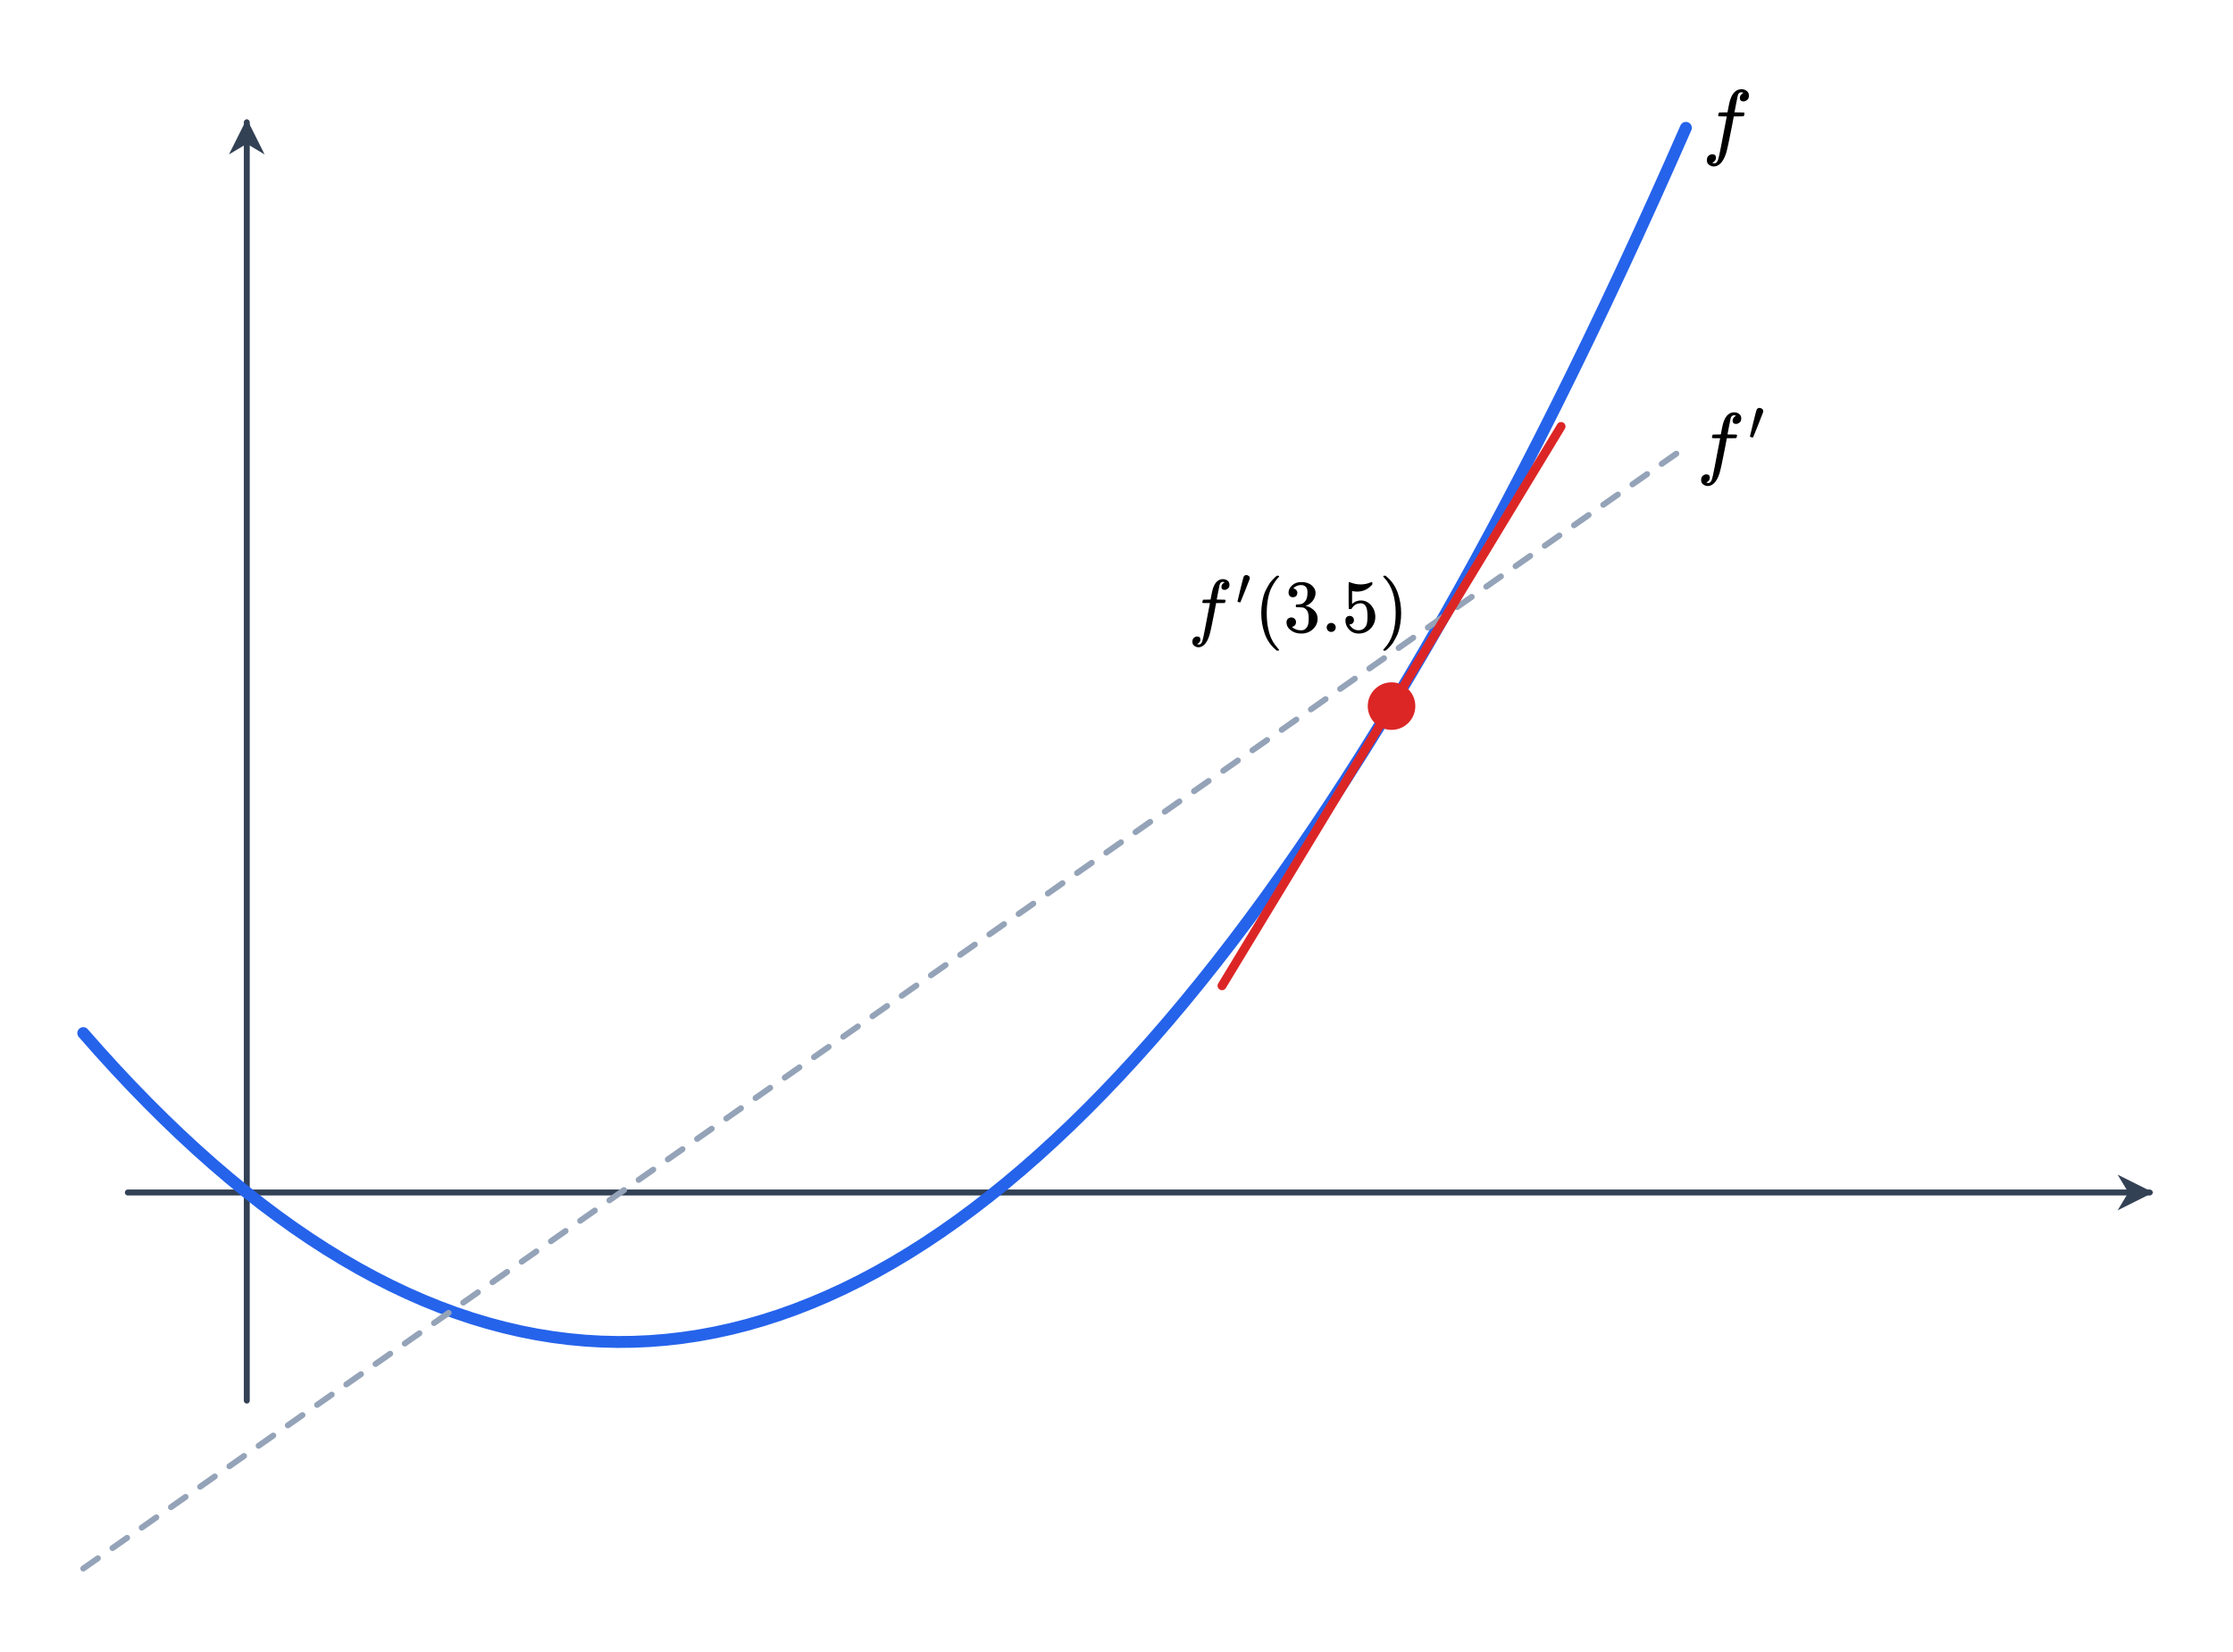
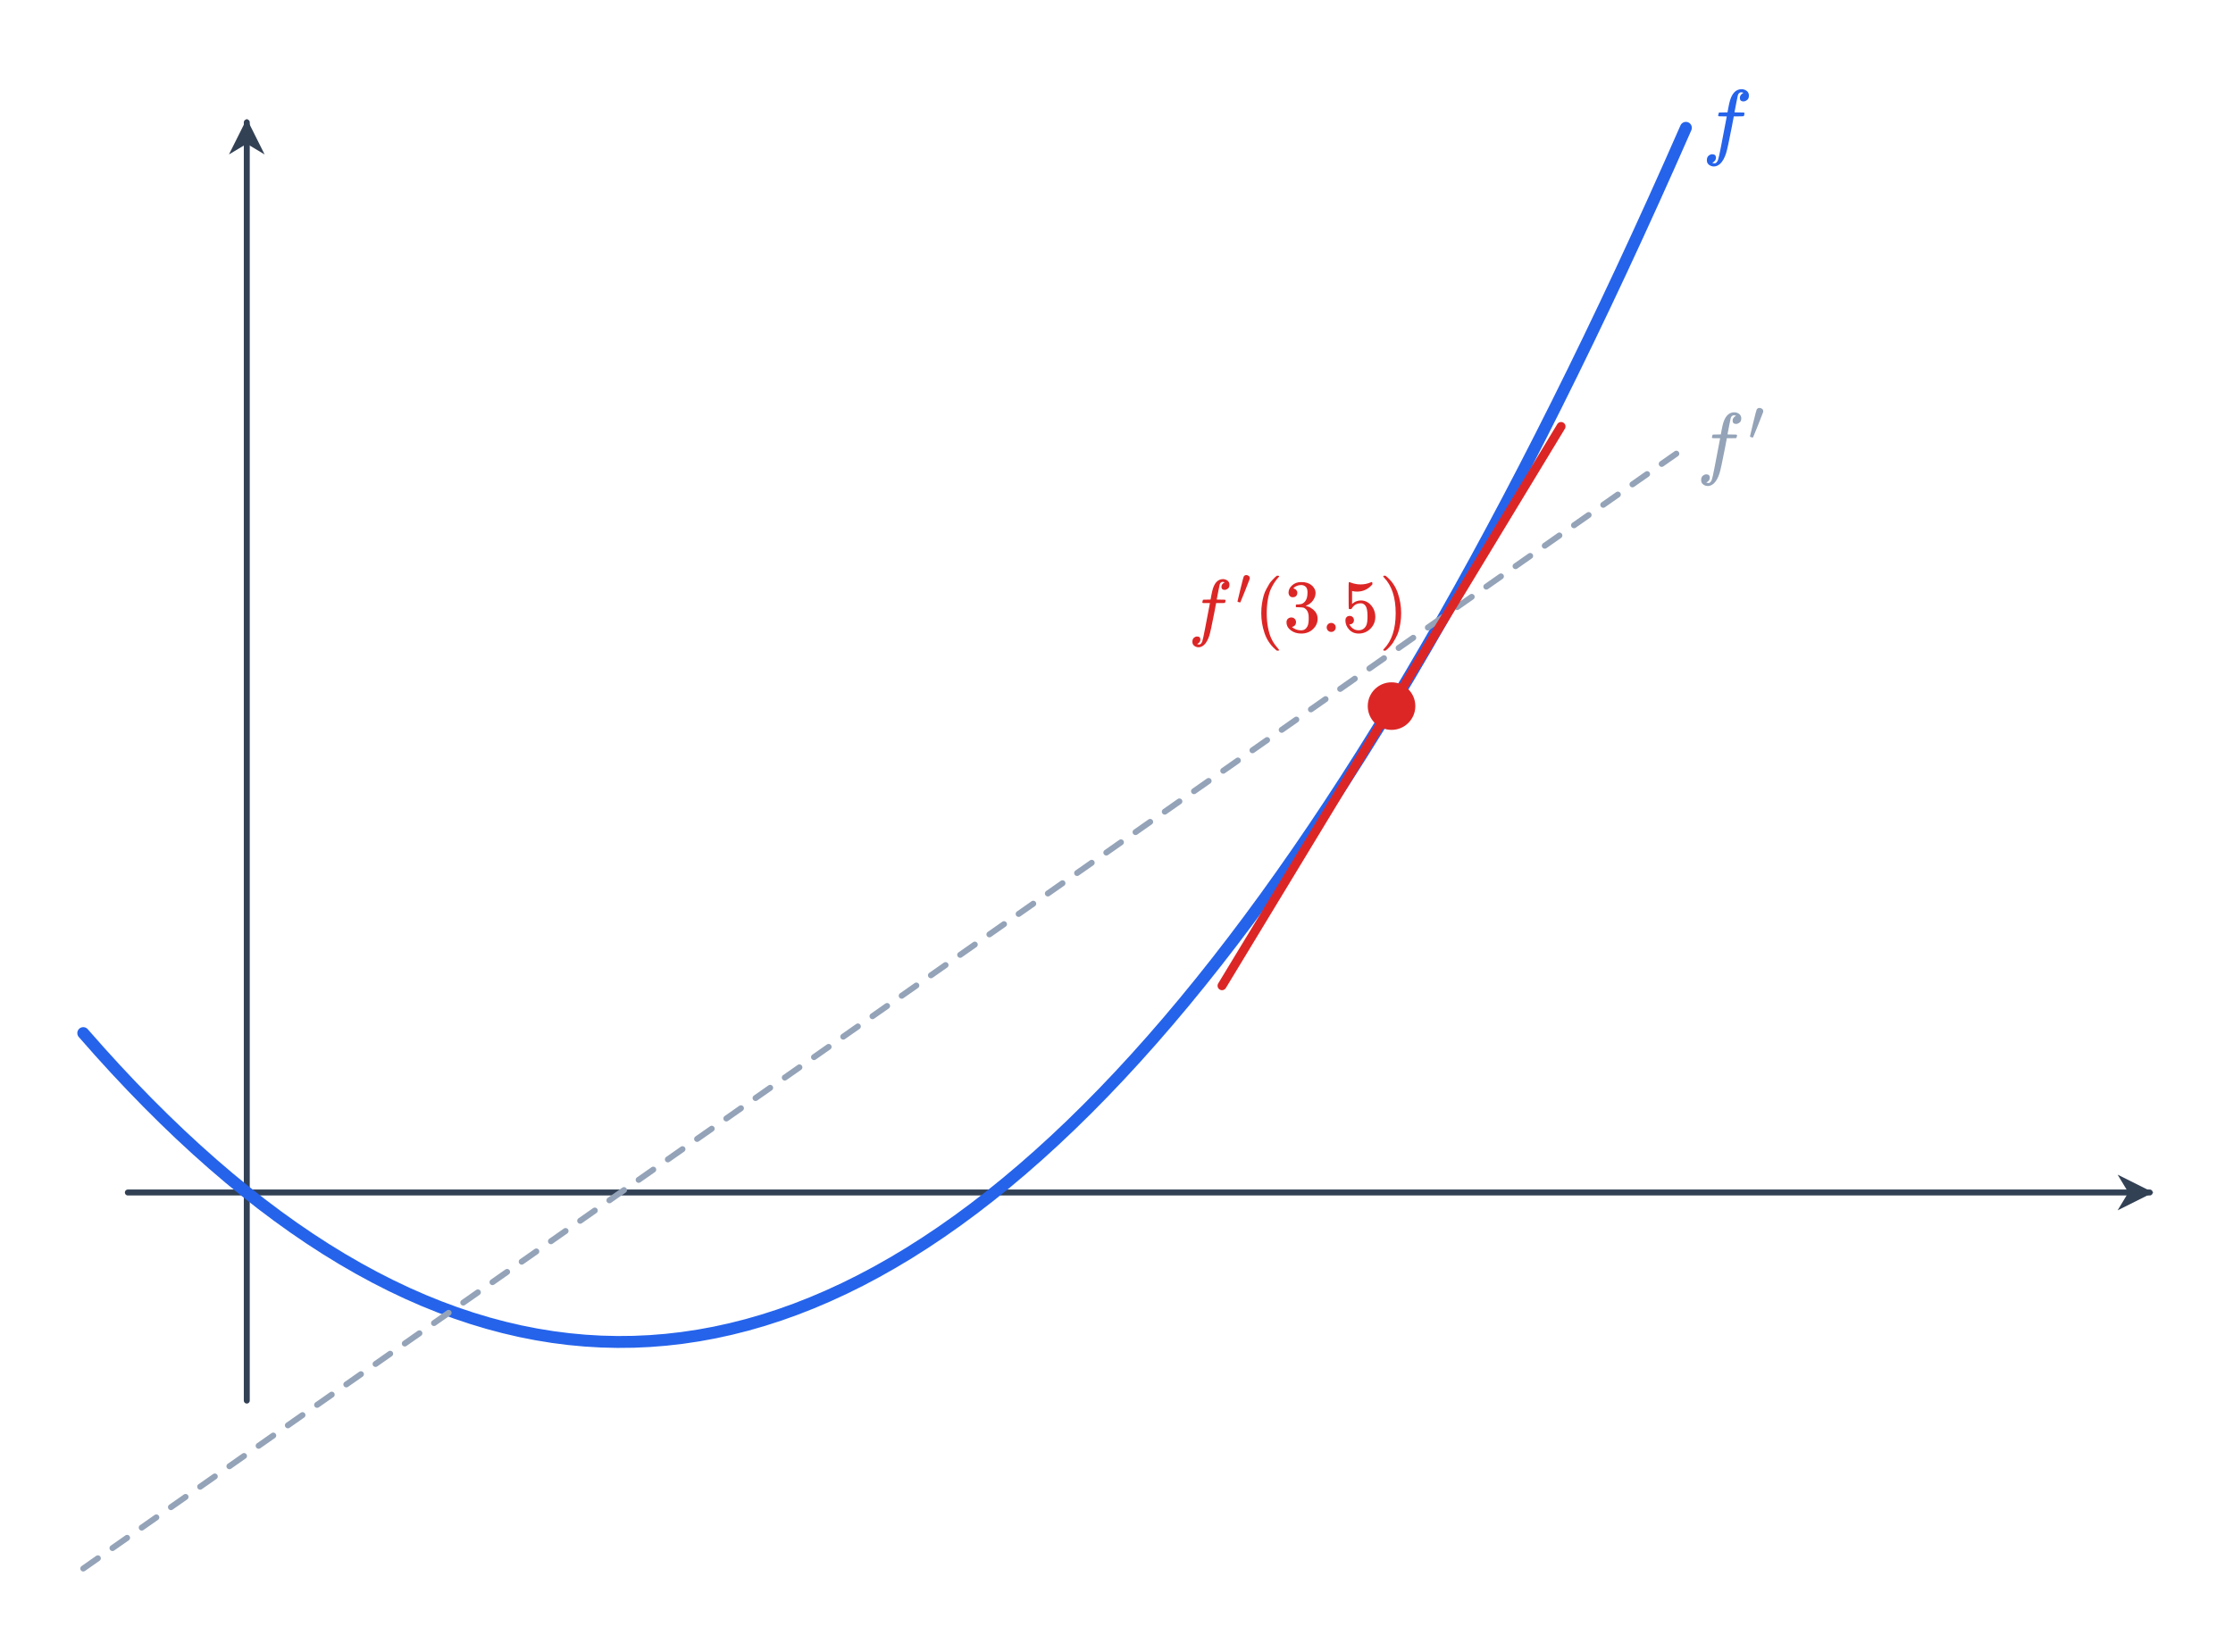
<svg xmlns="http://www.w3.org/2000/svg" width="375.5" height="277.83" viewBox="-1.5 -0.58 375.5 277.83">
  <defs>
    <marker markerWidth="6" markerHeight="6" viewBox="0 0 10 10" id="arrow-stealth-334155" refX="9" refY="5" orient="auto">
      <path d="M 0 0 L 10 5 L 0 10 L 3 5 z" fill="#334155" />
    </marker>
  </defs>
  <g>
    <path d="M 20 200 L 360 200" stroke="#334155" stroke-width="1" stroke-opacity="1" stroke-linecap="round" stroke-linejoin="round" fill="none" fill-opacity="1" opacity="1" marker-end="url(#arrow-stealth-334155)" />
  </g>
  <g>
    <path d="M 40 235 L 40 20" stroke="#334155" stroke-width="1" stroke-opacity="1" stroke-linecap="round" stroke-linejoin="round" fill="none" fill-opacity="1" opacity="1" marker-end="url(#arrow-stealth-334155)" />
  </g>
  <path d="M 12.5 173.188 L 15.222 176.271 L 17.944 179.26 L 20.667 182.155 L 23.389 184.955 L 26.111 187.661 L 28.833 190.273 L 31.556 192.791 L 34.278 195.214 L 37 197.543 L 39.722 199.777 L 42.444 201.918 L 45.167 203.963 L 47.889 205.915 L 50.611 207.772 L 53.333 209.535 L 56.056 211.204 L 58.778 212.778 L 61.5 214.258 L 64.222 215.644 L 66.944 216.936 L 69.667 218.133 L 72.389 219.235 L 75.111 220.244 L 77.833 221.158 L 80.556 221.978 L 83.278 222.703 L 86 223.335 L 88.722 223.871 L 91.444 224.314 L 94.167 224.662 L 96.889 224.916 L 99.611 225.076 L 102.333 225.141 L 105.056 225.112 L 107.778 224.989 L 110.5 224.771 L 113.222 224.459 L 115.944 224.053 L 118.667 223.552 L 121.389 222.957 L 124.111 222.268 L 126.833 221.485 L 129.556 220.607 L 132.278 219.635 L 135 218.568 L 137.722 217.407 L 140.444 216.152 L 143.167 214.803 L 145.889 213.359 L 148.611 211.821 L 151.333 210.189 L 154.056 208.462 L 156.778 206.641 L 159.5 204.726 L 162.222 202.716 L 164.944 200.612 L 167.667 198.414 L 170.389 196.121 L 173.111 193.734 L 175.833 191.253 L 178.556 188.678 L 181.278 186.008 L 184 183.244 L 186.722 180.385 L 189.444 177.432 L 192.167 174.385 L 194.889 171.244 L 197.611 168.008 L 200.333 164.678 L 203.056 161.254 L 205.778 157.735 L 208.5 154.122 L 211.222 150.415 L 213.944 146.613 L 216.667 142.717 L 219.389 138.727 L 222.111 134.642 L 224.833 130.463 L 227.556 126.19 L 230.278 121.823 L 233 117.361 L 235.722 112.805 L 238.444 108.154 L 241.167 103.41 L 243.889 98.57 L 246.611 93.637 L 249.333 88.609 L 252.056 83.487 L 254.778 78.271 L 257.5 72.96 L 260.222 67.555 L 262.944 62.056 L 265.667 56.462 L 268.389 50.774 L 271.111 44.992 L 273.833 39.116 L 276.556 33.145 L 279.278 27.08 L 282 20.92" stroke="#2563eb" stroke-width="2" stroke-opacity="1" stroke-linecap="round" stroke-linejoin="round" fill="none" fill-opacity="1" opacity="1" />
  <path d="M 12.5 263.25 L 15.222 261.344 L 17.944 259.439 L 20.667 257.533 L 23.389 255.628 L 26.111 253.722 L 28.833 251.817 L 31.556 249.911 L 34.278 248.006 L 37 246.1 L 39.722 244.194 L 42.444 242.289 L 45.167 240.383 L 47.889 238.478 L 50.611 236.572 L 53.333 234.667 L 56.056 232.761 L 58.778 230.856 L 61.5 228.95 L 64.222 227.044 L 66.944 225.139 L 69.667 223.233 L 72.389 221.328 L 75.111 219.422 L 77.833 217.517 L 80.556 215.611 L 83.278 213.706 L 86 211.8 L 88.722 209.894 L 91.444 207.989 L 94.167 206.083 L 96.889 204.178 L 99.611 202.272 L 102.333 200.367 L 105.056 198.461 L 107.778 196.556 L 110.5 194.65 L 113.222 192.744 L 115.944 190.839 L 118.667 188.933 L 121.389 187.028 L 124.111 185.122 L 126.833 183.217 L 129.556 181.311 L 132.278 179.406 L 135 177.5 L 137.722 175.594 L 140.444 173.689 L 143.167 171.783 L 145.889 169.878 L 148.611 167.972 L 151.333 166.067 L 154.056 164.161 L 156.778 162.256 L 159.5 160.35 L 162.222 158.444 L 164.944 156.539 L 167.667 154.633 L 170.389 152.728 L 173.111 150.822 L 175.833 148.917 L 178.556 147.011 L 181.278 145.106 L 184 143.2 L 186.722 141.294 L 189.444 139.389 L 192.167 137.483 L 194.889 135.578 L 197.611 133.672 L 200.333 131.767 L 203.056 129.861 L 205.778 127.956 L 208.5 126.05 L 211.222 124.144 L 213.944 122.239 L 216.667 120.333 L 219.389 118.428 L 222.111 116.522 L 224.833 114.617 L 227.556 112.711 L 230.278 110.806 L 233 108.9 L 235.722 106.994 L 238.444 105.089 L 241.167 103.183 L 243.889 101.278 L 246.611 99.372 L 249.333 97.467 L 252.056 95.561 L 254.778 93.656 L 257.5 91.75 L 260.222 89.844 L 262.944 87.939 L 265.667 86.033 L 268.389 84.128 L 271.111 82.222 L 273.833 80.317 L 276.556 78.411 L 279.278 76.506 L 282 74.6" stroke="#94a3b8" stroke-width="1" stroke-opacity="1" stroke-dasharray="3 3" stroke-linecap="round" stroke-linejoin="round" fill="none" fill-opacity="1" opacity="1" />
  <line x1="203.993" y1="165.223" x2="261.007" y2="71.152" stroke="#dc2626" stroke-width="1.5" stroke-opacity="1" stroke-linecap="round" stroke-linejoin="round" fill="none" fill-opacity="1" opacity="1" />
  <circle r="3.5" stroke="#dc2626" stroke-width="1" stroke-opacity="1" stroke-linecap="round" stroke-linejoin="round" fill="#dc2626" fill-opacity="1" opacity="1" cx="232.5" cy="118.188" />
-   <svg x="198.315" y="96.003" width="37" height="13" overflow="visible">
+   <svg x="198.315" y="96.003" width="37" height="13" overflow="visible" color="#dc2626">
    <svg style="vertical-align: -0.566ex;" width="100%" height="100%" role="img" focusable="false" viewBox="0 -759 2936.5 1009">
      <g stroke="currentColor" fill="currentColor" stroke-width="0" transform="scale(1,-1)">
        <g data-mml-node="math">
          <g data-mml-node="msup">
            <g data-mml-node="mi">
              <path data-c="1D453" d="M118 -162Q120 -162 124 -164T135 -167T147 -168Q160 -168 171 -155T187 -126Q197 -99 221 27T267 267T289 382V385H242Q195 385 192 387Q188 390 188 397L195 425Q197 430 203 430T250 431Q298 431 298 432Q298 434 307 482T319 540Q356 705 465 705Q502 703 526 683T550 630Q550 594 529 578T487 561Q443 561 443 603Q443 622 454 636T478 657L487 662Q471 668 457 668Q445 668 434 658T419 630Q412 601 403 552T387 469T380 433Q380 431 435 431Q480 431 487 430T498 424Q499 420 496 407T491 391Q489 386 482 386T428 385H372L349 263Q301 15 282 -47Q255 -132 212 -173Q175 -205 139 -205Q107 -205 81 -186T55 -132Q55 -95 76 -78T118 -61Q162 -61 162 -103Q162 -122 151 -136T127 -157L118 -162Z" />
            </g>
            <g data-mml-node="mo" transform="translate(636,363) scale(0.707)">
              <path data-c="2032" d="M79 43Q73 43 52 49T30 61Q30 68 85 293T146 528Q161 560 198 560Q218 560 240 545T262 501Q262 496 260 486Q259 479 173 263T84 45T79 43Z" />
            </g>
          </g>
          <g data-mml-node="mo" transform="translate(880.5,0)">
            <path data-c="28" d="M94 250Q94 319 104 381T127 488T164 576T202 643T244 695T277 729T302 750H315H319Q333 750 333 741Q333 738 316 720T275 667T226 581T184 443T167 250T184 58T225 -81T274 -167T316 -220T333 -241Q333 -250 318 -250H315H302L274 -226Q180 -141 137 -14T94 250Z" />
          </g>
          <g data-mml-node="mn" transform="translate(1269.5,0)">
            <path data-c="33" d="M127 463Q100 463 85 480T69 524Q69 579 117 622T233 665Q268 665 277 664Q351 652 390 611T430 522Q430 470 396 421T302 350L299 348Q299 347 308 345T337 336T375 315Q457 262 457 175Q457 96 395 37T238 -22Q158 -22 100 21T42 130Q42 158 60 175T105 193Q133 193 151 175T169 130Q169 119 166 110T159 94T148 82T136 74T126 70T118 67L114 66Q165 21 238 21Q293 21 321 74Q338 107 338 175V195Q338 290 274 322Q259 328 213 329L171 330L168 332Q166 335 166 348Q166 366 174 366Q202 366 232 371Q266 376 294 413T322 525V533Q322 590 287 612Q265 626 240 626Q208 626 181 615T143 592T132 580H135Q138 579 143 578T153 573T165 566T175 555T183 540T186 520Q186 498 172 481T127 463Z" />
            <path data-c="2E" d="M78 60Q78 84 95 102T138 120Q162 120 180 104T199 61Q199 36 182 18T139 0T96 17T78 60Z" transform="translate(500,0)" />
            <path data-c="35" d="M164 157Q164 133 148 117T109 101H102Q148 22 224 22Q294 22 326 82Q345 115 345 210Q345 313 318 349Q292 382 260 382H254Q176 382 136 314Q132 307 129 306T114 304Q97 304 95 310Q93 314 93 485V614Q93 664 98 664Q100 666 102 666Q103 666 123 658T178 642T253 634Q324 634 389 662Q397 666 402 666Q410 666 410 648V635Q328 538 205 538Q174 538 149 544L139 546V374Q158 388 169 396T205 412T256 420Q337 420 393 355T449 201Q449 109 385 44T229 -22Q148 -22 99 32T50 154Q50 178 61 192T84 210T107 214Q132 214 148 197T164 157Z" transform="translate(778,0)" />
          </g>
          <g data-mml-node="mo" transform="translate(2547.5,0)">
            <path data-c="29" d="M60 749L64 750Q69 750 74 750H86L114 726Q208 641 251 514T294 250Q294 182 284 119T261 12T224 -76T186 -143T145 -194T113 -227T90 -246Q87 -249 86 -250H74Q66 -250 63 -250T58 -247T55 -238Q56 -237 66 -225Q221 -64 221 250T66 725Q56 737 55 738Q55 746 60 749Z" />
          </g>
        </g>
      </g>
    </svg>
  </svg>
-   <svg x="284.668" y="14.42" width="8" height="13" overflow="visible">
+   <svg x="284.668" y="14.42" width="8" height="13" overflow="visible" color="#2563eb">
    <svg style="vertical-align: -0.464ex;" width="100%" height="100%" role="img" focusable="false" viewBox="0 -705 550 910">
      <g stroke="currentColor" fill="currentColor" stroke-width="0" transform="scale(1,-1)">
        <g data-mml-node="math">
          <g data-mml-node="mi">
            <path data-c="1D453" d="M118 -162Q120 -162 124 -164T135 -167T147 -168Q160 -168 171 -155T187 -126Q197 -99 221 27T267 267T289 382V385H242Q195 385 192 387Q188 390 188 397L195 425Q197 430 203 430T250 431Q298 431 298 432Q298 434 307 482T319 540Q356 705 465 705Q502 703 526 683T550 630Q550 594 529 578T487 561Q443 561 443 603Q443 622 454 636T478 657L487 662Q471 668 457 668Q445 668 434 658T419 630Q412 601 403 552T387 469T380 433Q380 431 435 431Q480 431 487 430T498 424Q499 420 496 407T491 391Q489 386 482 386T428 385H372L349 263Q301 15 282 -47Q255 -132 212 -173Q175 -205 139 -205Q107 -205 81 -186T55 -132Q55 -95 76 -78T118 -61Q162 -61 162 -103Q162 -122 151 -136T127 -157L118 -162Z" />
          </g>
        </g>
      </g>
    </svg>
  </svg>
-   <svg x="283.814" y="67.6" width="12" height="14" overflow="visible">
+   <svg x="283.814" y="67.6" width="12" height="14" overflow="visible" color="#94a3b8">
    <svg style="vertical-align: -0.464ex;" width="100%" height="100%" role="img" focusable="false" viewBox="0 -759 880.5 964">
      <g stroke="currentColor" fill="currentColor" stroke-width="0" transform="scale(1,-1)">
        <g data-mml-node="math">
          <g data-mml-node="msup">
            <g data-mml-node="mi">
              <path data-c="1D453" d="M118 -162Q120 -162 124 -164T135 -167T147 -168Q160 -168 171 -155T187 -126Q197 -99 221 27T267 267T289 382V385H242Q195 385 192 387Q188 390 188 397L195 425Q197 430 203 430T250 431Q298 431 298 432Q298 434 307 482T319 540Q356 705 465 705Q502 703 526 683T550 630Q550 594 529 578T487 561Q443 561 443 603Q443 622 454 636T478 657L487 662Q471 668 457 668Q445 668 434 658T419 630Q412 601 403 552T387 469T380 433Q380 431 435 431Q480 431 487 430T498 424Q499 420 496 407T491 391Q489 386 482 386T428 385H372L349 263Q301 15 282 -47Q255 -132 212 -173Q175 -205 139 -205Q107 -205 81 -186T55 -132Q55 -95 76 -78T118 -61Q162 -61 162 -103Q162 -122 151 -136T127 -157L118 -162Z" />
            </g>
            <g data-mml-node="mo" transform="translate(636,363) scale(0.707)">
              <path data-c="2032" d="M79 43Q73 43 52 49T30 61Q30 68 85 293T146 528Q161 560 198 560Q218 560 240 545T262 501Q262 496 260 486Q259 479 173 263T84 45T79 43Z" />
            </g>
          </g>
        </g>
      </g>
    </svg>
  </svg>
</svg>
